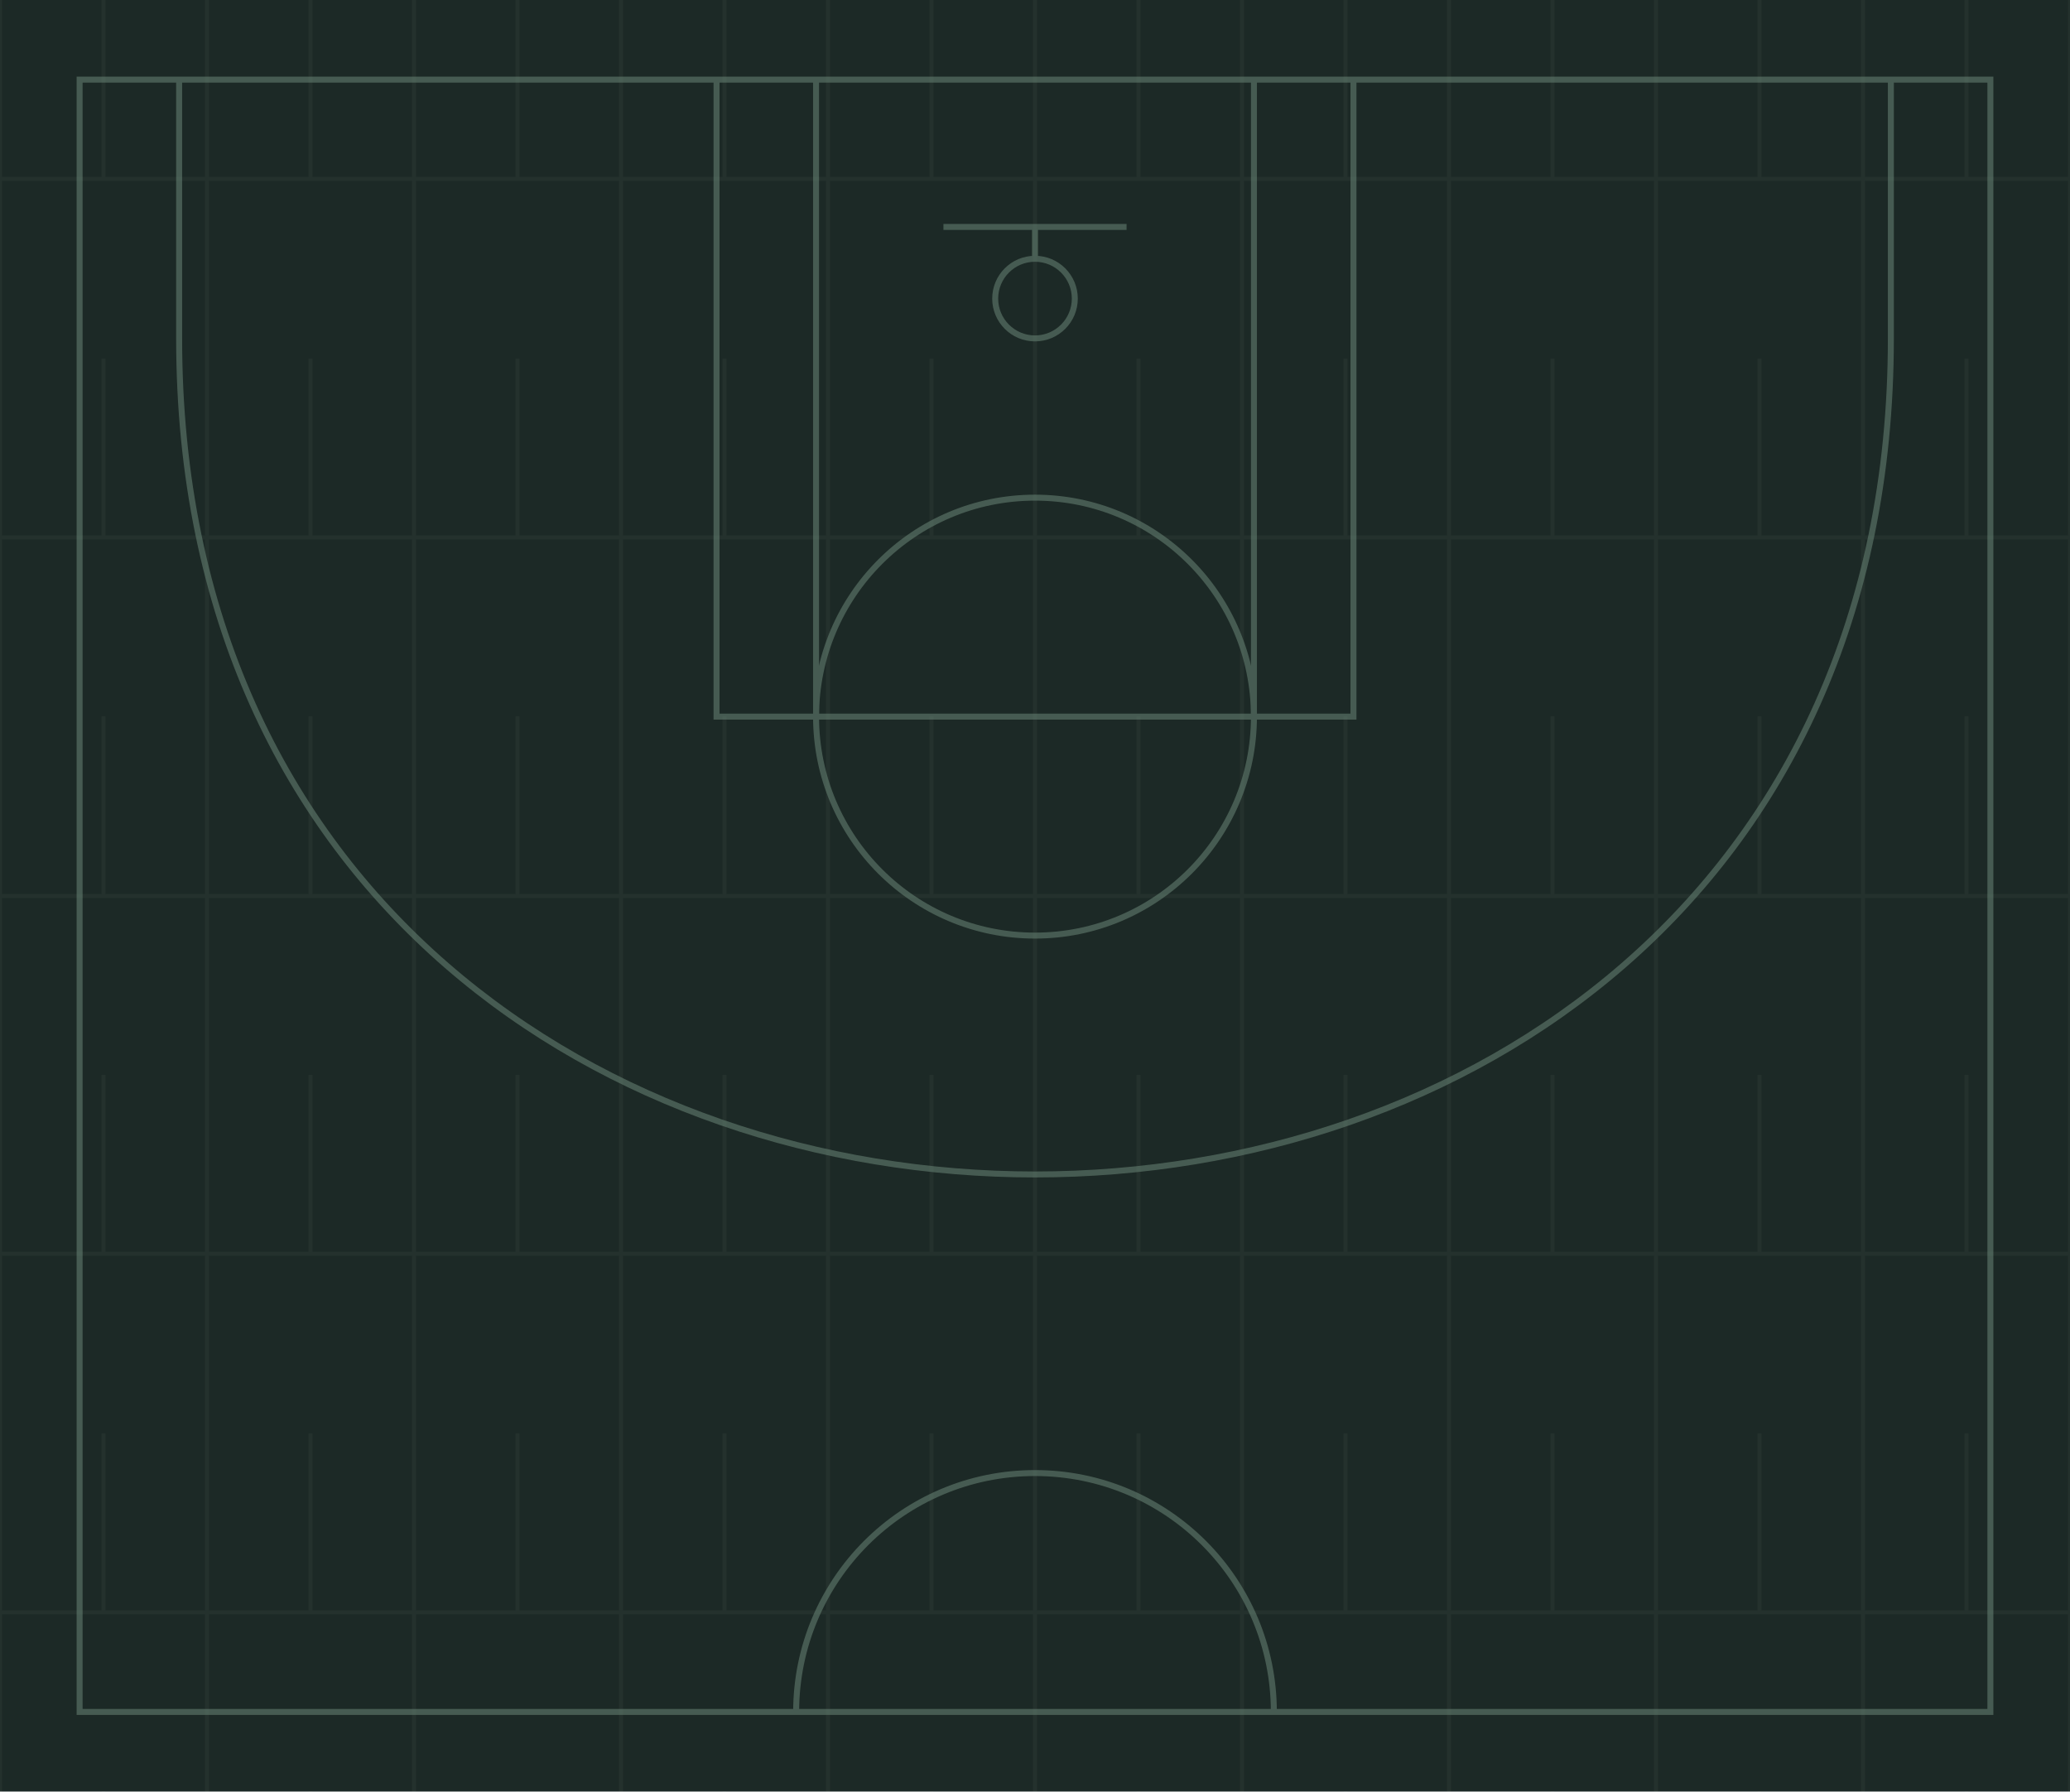
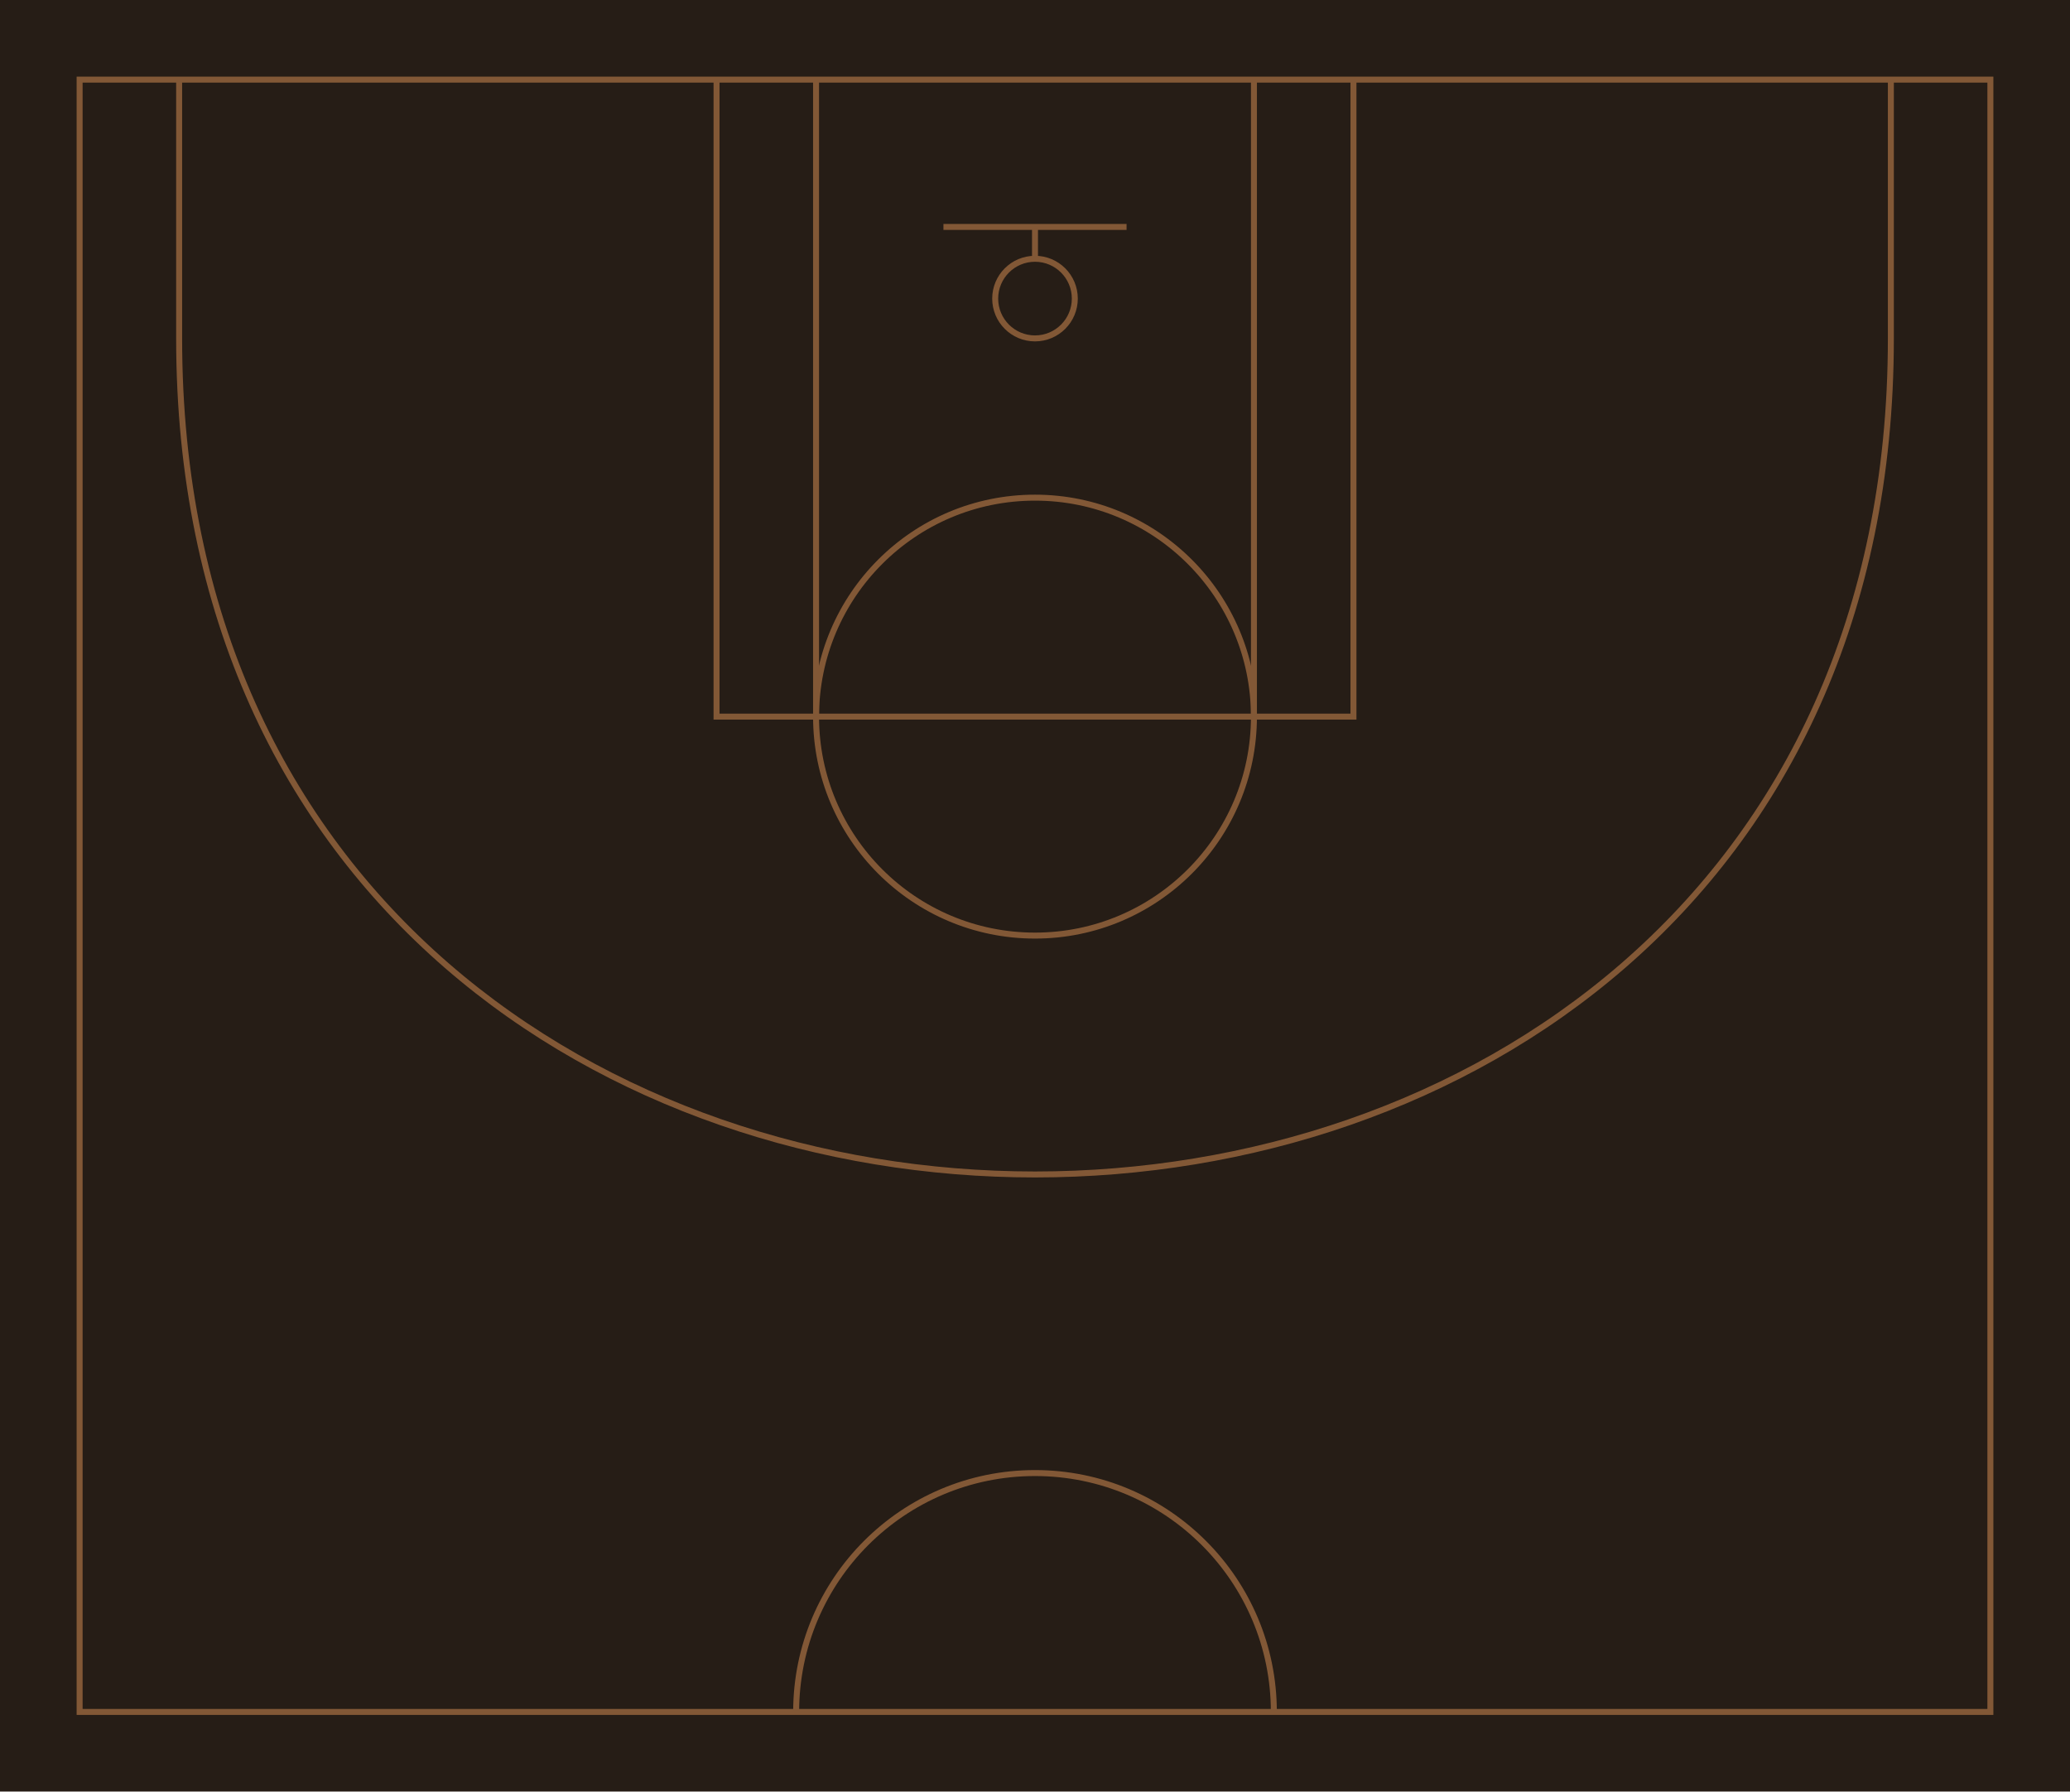
<svg xmlns="http://www.w3.org/2000/svg" viewBox="0 0 520 450" fill="none">
-   <defs>
-     <pattern id="floor" width="52" height="90" patternUnits="userSpaceOnUse">
-       <path d="M0 0H52V90H0Z" fill="#1c2926" />
-       <path d="M0 0V90M26 0V45M0 45H52M52 0V90" stroke="#24312d" stroke-width="1" />
-     </pattern>
-   </defs>
-   <path fill="url(#floor)" d="M0 0h520v450H0z" />
-   <g stroke="#637d6f" stroke-width="1.5" opacity=".6">
+   <path fill="#261d16" d="M0 0h520v450H0z" />
+   <g stroke="#c07f4b" stroke-width="1.5" opacity=".6">
    <path d="M20 20H500V430H20zM20 430H500M180 20V180H340V20M205 20V180H315V20" />
    <circle cx="260" cy="180" r="55" />
    <path d="M45 20V85C45 365 475 365 475 85V20M200 430a60 60 0 0 1 120 0" />
    <path d="M237 57H283M260 57V65" />
    <circle cx="260" cy="75" r="10" />
  </g>
</svg>
